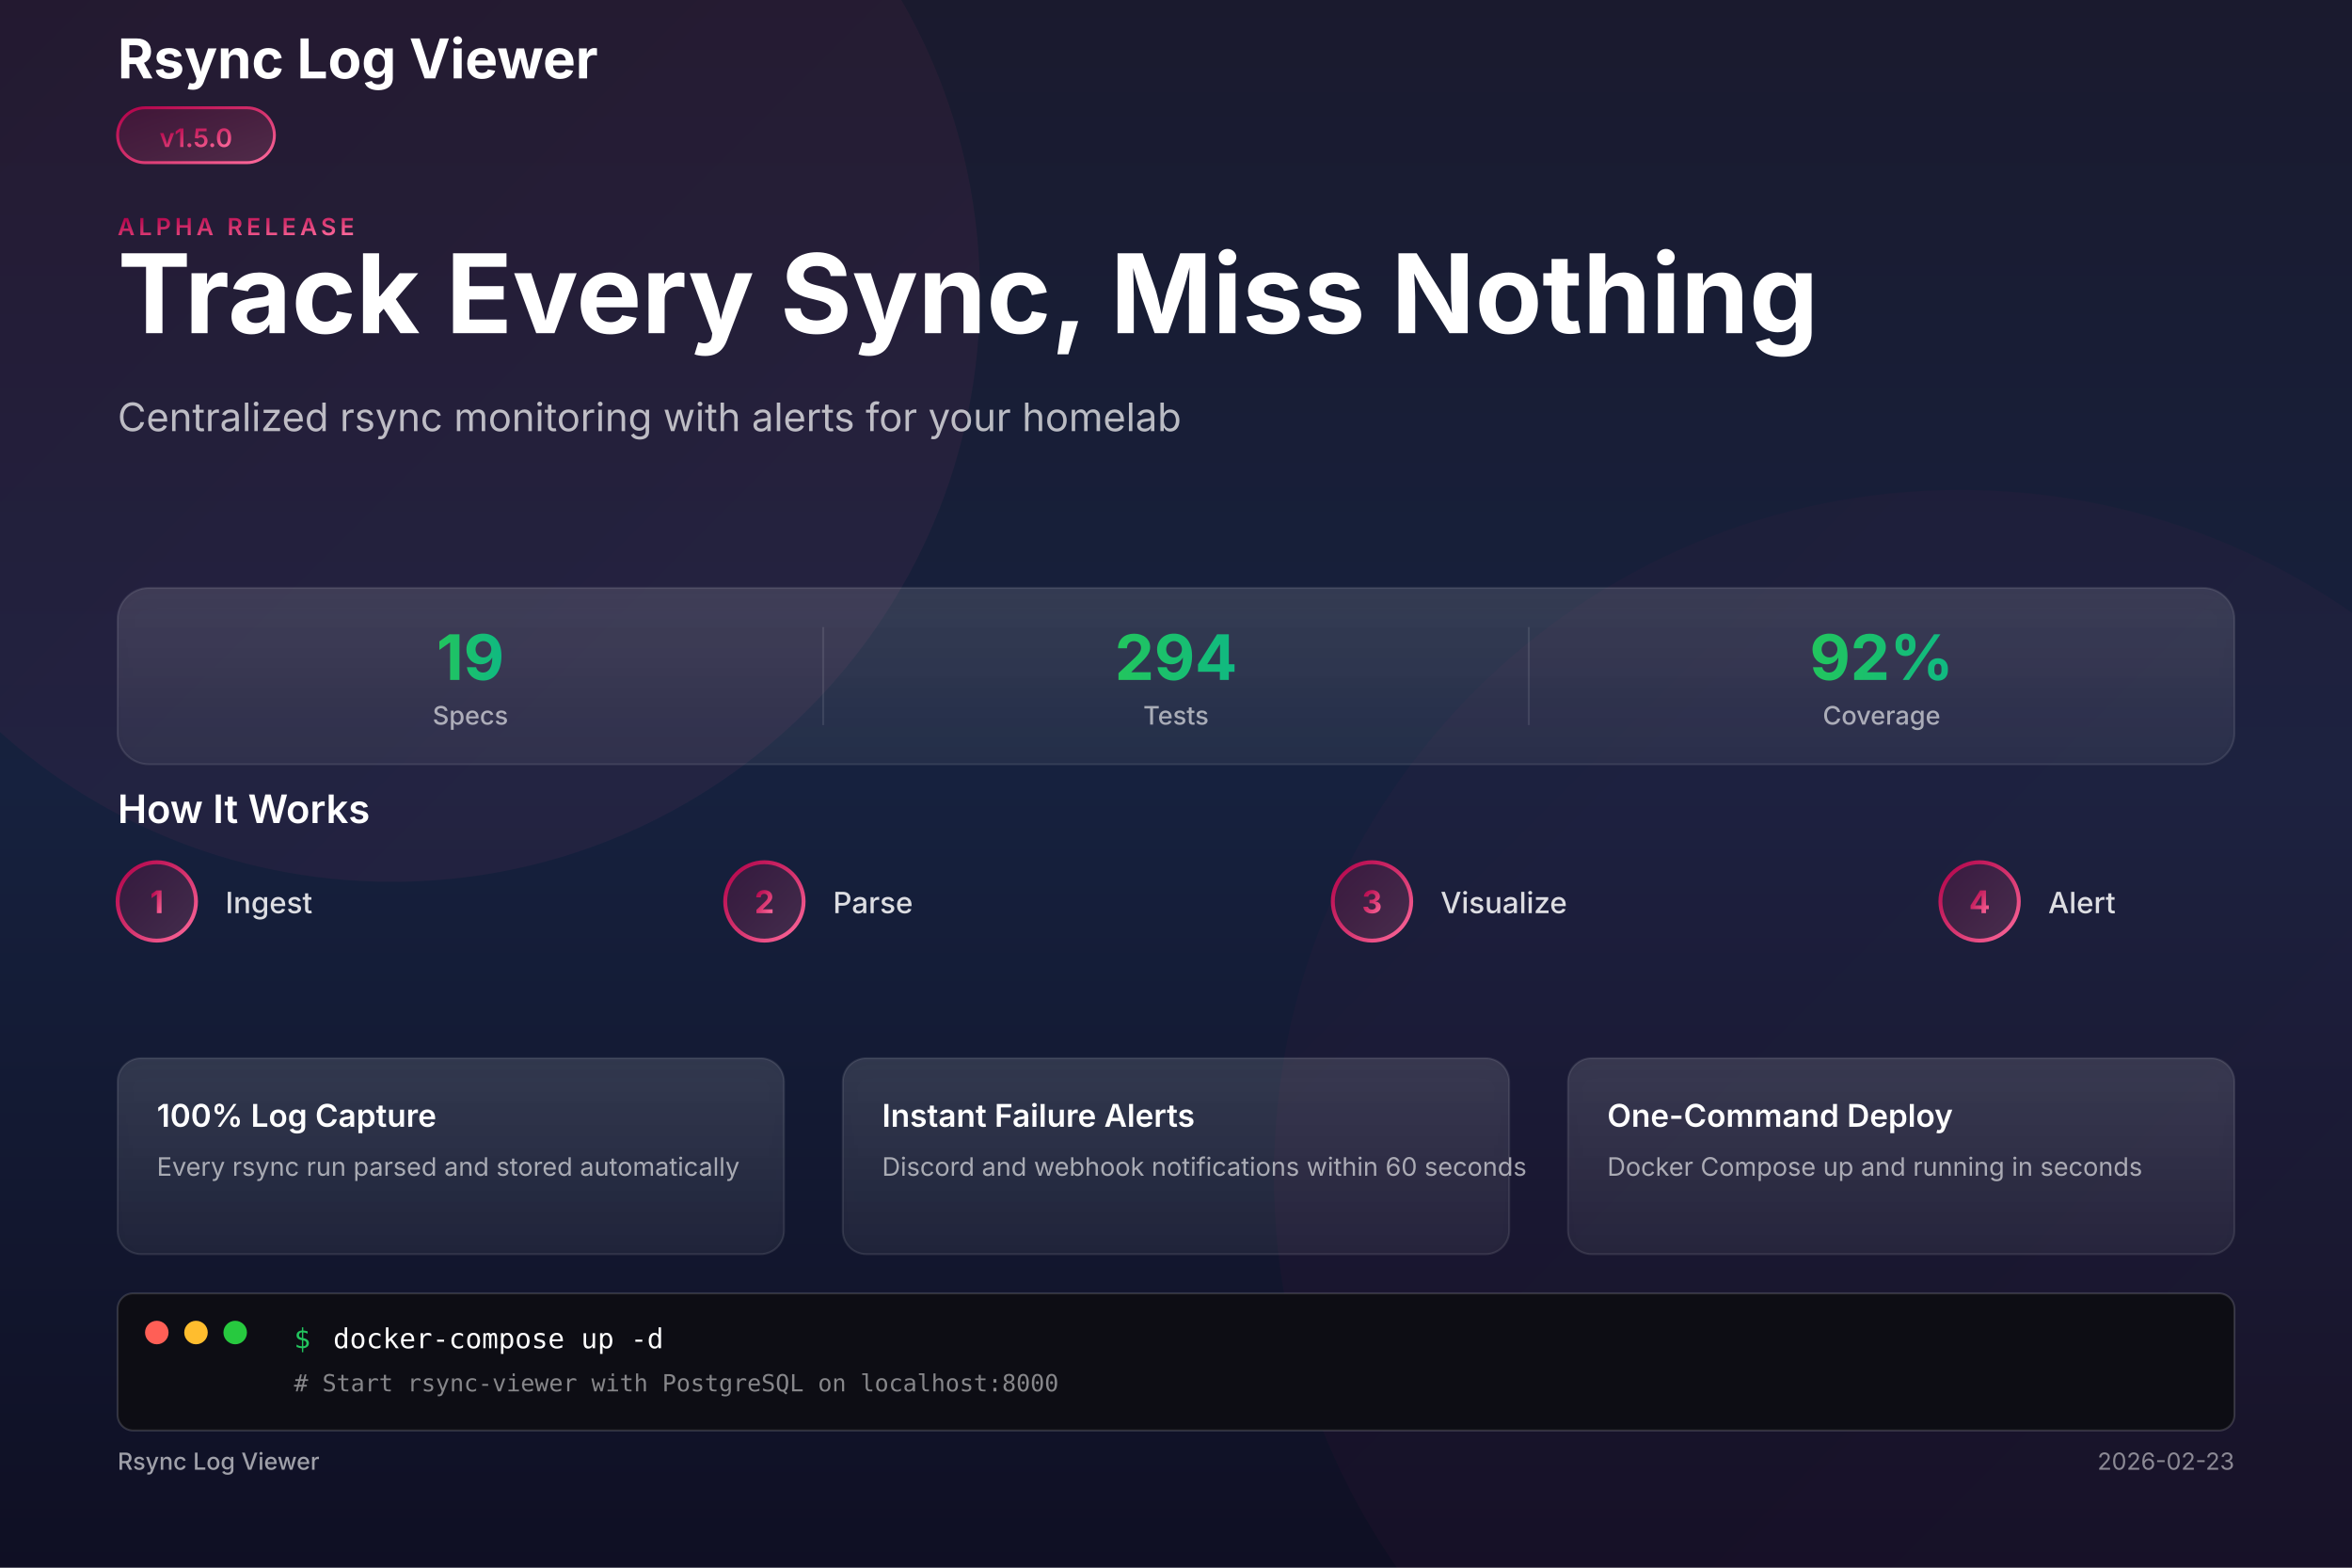
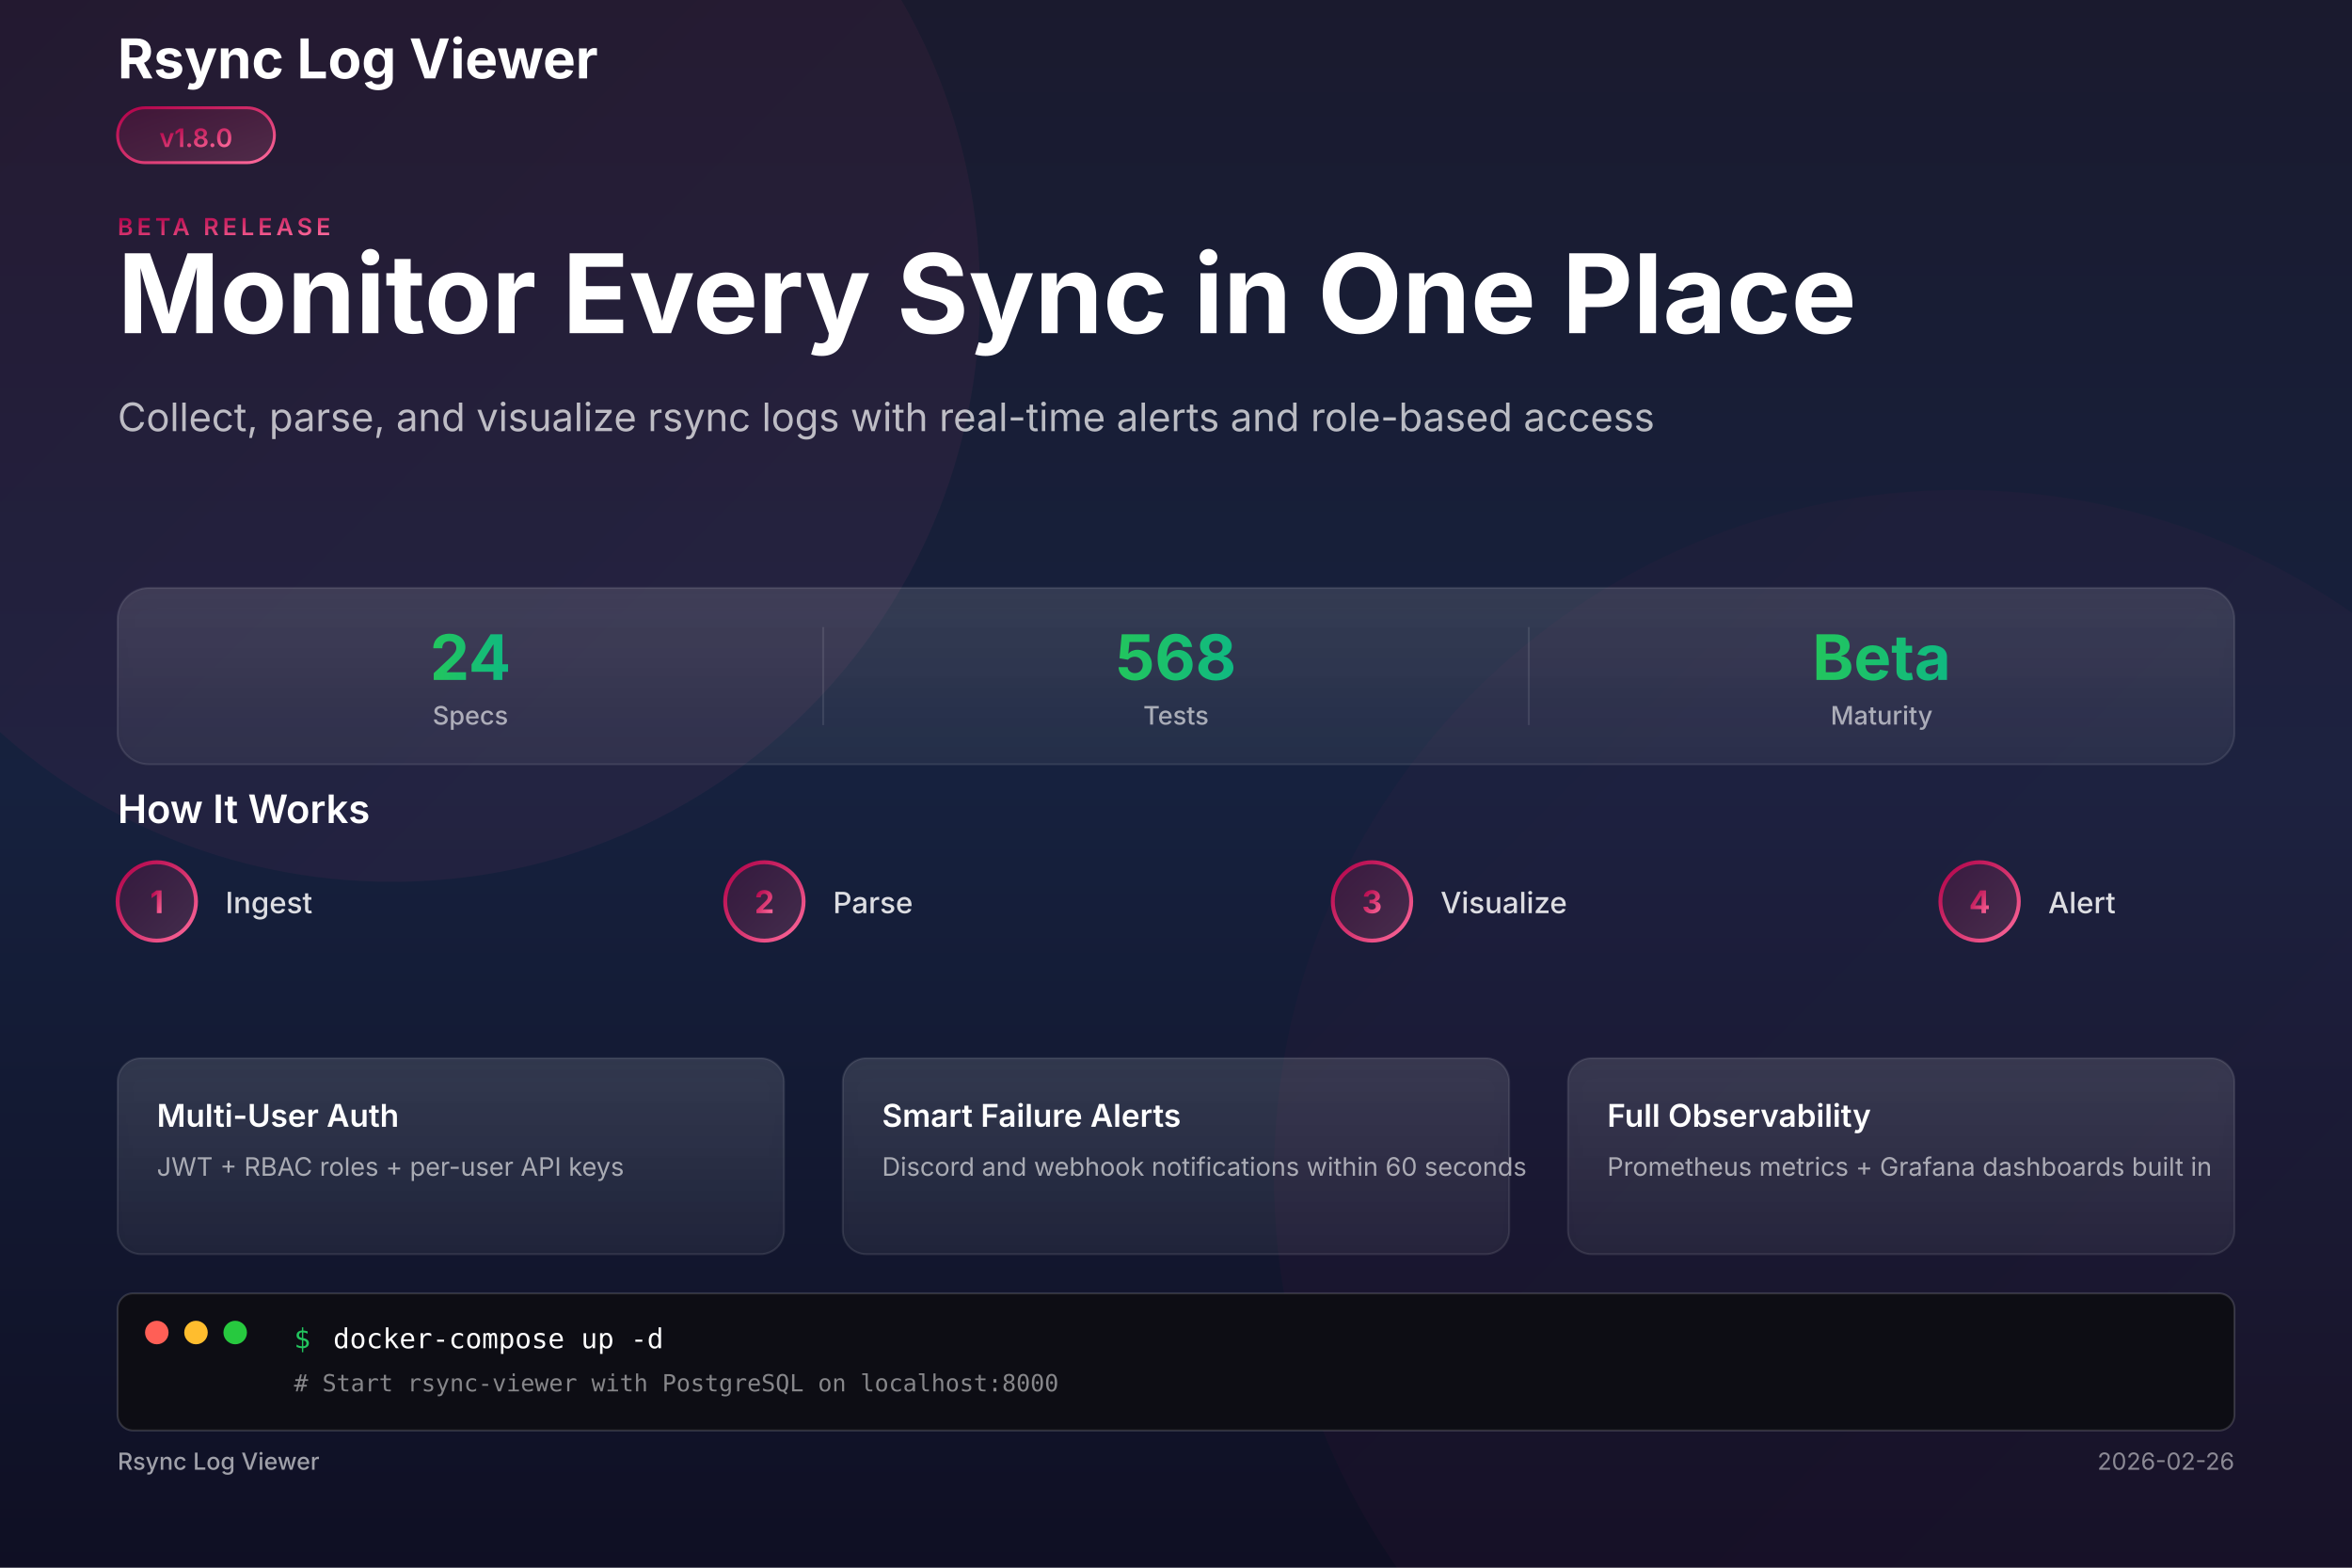
<svg xmlns="http://www.w3.org/2000/svg" viewBox="0 0 1200 800">
  <defs>
    <linearGradient id="heroGrad" x1="0%" y1="0%" x2="0%" y2="100%">
      <stop offset="0%" style="stop-color:#1a1a2e;stop-opacity:1" />
      <stop offset="50%" style="stop-color:#16213e;stop-opacity:1" />
      <stop offset="100%" style="stop-color:#0f0f23;stop-opacity:1" />
    </linearGradient>
    <linearGradient id="accentGrad" x1="0%" y1="0%" x2="100%" y2="100%">
      <stop offset="0%" style="stop-color:#b00149;stop-opacity:1" />
      <stop offset="50%" style="stop-color:#d4326d;stop-opacity:1" />
      <stop offset="100%" style="stop-color:#ff6b9d;stop-opacity:1" />
    </linearGradient>
    <linearGradient id="cardGrad" x1="0%" y1="0%" x2="0%" y2="100%">
      <stop offset="0%" style="stop-color:rgba(255,255,255,0.12);stop-opacity:1" />
      <stop offset="100%" style="stop-color:rgba(255,255,255,0.05);stop-opacity:1" />
    </linearGradient>
    <linearGradient id="metricGrad" x1="0%" y1="0%" x2="100%" y2="0%">
      <stop offset="0%" style="stop-color:#22c55e;stop-opacity:1" />
      <stop offset="100%" style="stop-color:#10b981;stop-opacity:1" />
    </linearGradient>
    <filter id="glass" x="-50%" y="-50%" width="200%" height="200%">
      <feGaussianBlur in="SourceAlpha" stdDeviation="4" />
      <feOffset dx="0" dy="4" result="offsetblur" />
      <feComponentTransfer>
        <feFuncA type="linear" slope="0.2" />
      </feComponentTransfer>
      <feMerge>
        <feMergeNode />
        <feMergeNode in="SourceGraphic" />
      </feMerge>
    </filter>
  </defs>
  <rect width="1200" height="800" fill="url(#heroGrad)" />
  <ellipse cx="200" cy="150" rx="300" ry="300" fill="url(#accentGrad)" opacity="0.06" />
  <ellipse cx="1000" cy="600" rx="350" ry="350" fill="url(#accentGrad)" opacity="0.04" />
  <g transform="translate(60, 40)">
    <text x="0" y="0" font-family="system-ui, -apple-system, sans-serif" font-size="28" font-weight="700" fill="#ffffff">Rsync Log Viewer</text>
    <rect x="0" y="15" width="80" height="28" rx="14" fill="url(#accentGrad)" opacity="0.2" />
    <rect x="0" y="15" width="80" height="28" rx="14" fill="none" stroke="url(#accentGrad)" stroke-width="1.5" />
-     <text x="40" y="35" font-family="system-ui, -apple-system, sans-serif" font-size="13" font-weight="600" fill="url(#accentGrad)" text-anchor="middle">v1.5.0</text>
+     <text x="40" y="35" font-family="system-ui, -apple-system, sans-serif" font-size="13" font-weight="600" fill="url(#accentGrad)" text-anchor="middle">v1.8.0</text>
  </g>
  <g transform="translate(60, 120)">
-     <text x="0" y="0" font-family="system-ui, -apple-system, sans-serif" font-size="12" font-weight="600" fill="url(#accentGrad)" letter-spacing="2" style="text-transform:uppercase">ALPHA RELEASE</text>
-     <text x="0" y="50" font-family="system-ui, -apple-system, sans-serif" font-size="56" font-weight="700" fill="#ffffff" style="line-height:1.1">Track Every Sync, Miss Nothing</text>
-     <text x="0" y="100" font-family="system-ui, -apple-system, sans-serif" font-size="20" font-weight="400" fill="rgba(255,255,255,0.7)">Centralized rsync monitoring with alerts for your homelab</text>
+     <text x="0" y="0" font-family="system-ui, -apple-system, sans-serif" font-size="12" font-weight="600" fill="url(#accentGrad)" letter-spacing="2" style="text-transform:uppercase">BETA RELEASE</text>
+     <text x="0" y="50" font-family="system-ui, -apple-system, sans-serif" font-size="56" font-weight="700" fill="#ffffff" style="line-height:1.1">Monitor Every Sync in One Place</text>
+     <text x="0" y="100" font-family="system-ui, -apple-system, sans-serif" font-size="20" font-weight="400" fill="rgba(255,255,255,0.7)">Collect, parse, and visualize rsync logs with real-time alerts and role-based access</text>
  </g>
  <g transform="translate(60, 300)">
    <rect x="0" y="0" width="1080" height="90" rx="16" fill="url(#cardGrad)" filter="url(#glass)" />
    <rect x="0" y="0" width="1080" height="90" rx="16" fill="none" stroke="rgba(255,255,255,0.1)" stroke-width="1" />
    <g transform="translate(180, 45)">
-       <text x="0" y="-10" font-family="system-ui, -apple-system, sans-serif" font-size="32" font-weight="700" fill="url(#metricGrad)" text-anchor="middle" dominant-baseline="middle">19</text>
+       <text x="0" y="-10" font-family="system-ui, -apple-system, sans-serif" font-size="32" font-weight="700" fill="url(#metricGrad)" text-anchor="middle" dominant-baseline="middle">24</text>
      <text x="0" y="20" font-family="system-ui, -apple-system, sans-serif" font-size="13" font-weight="500" fill="rgba(255,255,255,0.6)" text-anchor="middle" dominant-baseline="middle">Specs</text>
    </g>
    <line x1="360" y1="20" x2="360" y2="70" stroke="rgba(255,255,255,0.1)" stroke-width="1" />
    <g transform="translate(540, 45)">
-       <text x="0" y="-10" font-family="system-ui, -apple-system, sans-serif" font-size="32" font-weight="700" fill="url(#metricGrad)" text-anchor="middle" dominant-baseline="middle">294</text>
+       <text x="0" y="-10" font-family="system-ui, -apple-system, sans-serif" font-size="32" font-weight="700" fill="url(#metricGrad)" text-anchor="middle" dominant-baseline="middle">568</text>
      <text x="0" y="20" font-family="system-ui, -apple-system, sans-serif" font-size="13" font-weight="500" fill="rgba(255,255,255,0.6)" text-anchor="middle" dominant-baseline="middle">Tests</text>
    </g>
    <line x1="720" y1="20" x2="720" y2="70" stroke="rgba(255,255,255,0.1)" stroke-width="1" />
    <g transform="translate(900, 45)">
-       <text x="0" y="-10" font-family="system-ui, -apple-system, sans-serif" font-size="32" font-weight="700" fill="url(#metricGrad)" text-anchor="middle" dominant-baseline="middle">92%</text>
-       <text x="0" y="20" font-family="system-ui, -apple-system, sans-serif" font-size="13" font-weight="500" fill="rgba(255,255,255,0.6)" text-anchor="middle" dominant-baseline="middle">Coverage</text>
+       <text x="0" y="-10" font-family="system-ui, -apple-system, sans-serif" font-size="32" font-weight="700" fill="url(#metricGrad)" text-anchor="middle" dominant-baseline="middle">Beta</text>
+       <text x="0" y="20" font-family="system-ui, -apple-system, sans-serif" font-size="13" font-weight="500" fill="rgba(255,255,255,0.6)" text-anchor="middle" dominant-baseline="middle">Maturity</text>
    </g>
  </g>
  <g transform="translate(60, 420)">
    <text x="0" y="0" font-family="system-ui, -apple-system, sans-serif" font-size="20" font-weight="600" fill="#ffffff">How It Works</text>
    <g transform="translate(0, 40)">
      <circle cx="20" cy="0" r="20" fill="url(#accentGrad)" opacity="0.2" />
      <circle cx="20" cy="0" r="20" fill="none" stroke="url(#accentGrad)" stroke-width="2" />
      <text x="20" y="6" font-family="system-ui, -apple-system, sans-serif" font-size="16" font-weight="700" fill="url(#accentGrad)" text-anchor="middle">1</text>
      <text x="55" y="6" font-family="system-ui, -apple-system, sans-serif" font-size="15" font-weight="500" fill="rgba(255,255,255,0.85)">Ingest</text>
    </g>
    <path d="M 250 460 L 290 460" stroke="rgba(255,255,255,0.3)" stroke-width="2" fill="none" />
    <path d="M 285 455 L 290 460 L 285 465" stroke="rgba(255,255,255,0.3)" stroke-width="2" fill="none" />
    <g transform="translate(310, 40)">
      <circle cx="20" cy="0" r="20" fill="url(#accentGrad)" opacity="0.2" />
      <circle cx="20" cy="0" r="20" fill="none" stroke="url(#accentGrad)" stroke-width="2" />
      <text x="20" y="6" font-family="system-ui, -apple-system, sans-serif" font-size="16" font-weight="700" fill="url(#accentGrad)" text-anchor="middle">2</text>
      <text x="55" y="6" font-family="system-ui, -apple-system, sans-serif" font-size="15" font-weight="500" fill="rgba(255,255,255,0.85)">Parse</text>
    </g>
    <path d="M 560 460 L 600 460" stroke="rgba(255,255,255,0.3)" stroke-width="2" fill="none" />
    <path d="M 595 455 L 600 460 L 595 465" stroke="rgba(255,255,255,0.3)" stroke-width="2" fill="none" />
    <g transform="translate(620, 40)">
      <circle cx="20" cy="0" r="20" fill="url(#accentGrad)" opacity="0.2" />
      <circle cx="20" cy="0" r="20" fill="none" stroke="url(#accentGrad)" stroke-width="2" />
      <text x="20" y="6" font-family="system-ui, -apple-system, sans-serif" font-size="16" font-weight="700" fill="url(#accentGrad)" text-anchor="middle">3</text>
      <text x="55" y="6" font-family="system-ui, -apple-system, sans-serif" font-size="15" font-weight="500" fill="rgba(255,255,255,0.85)">Visualize</text>
    </g>
    <path d="M 870 460 L 910 460" stroke="rgba(255,255,255,0.3)" stroke-width="2" fill="none" />
    <path d="M 905 455 L 910 460 L 905 465" stroke="rgba(255,255,255,0.3)" stroke-width="2" fill="none" />
    <g transform="translate(930, 40)">
      <circle cx="20" cy="0" r="20" fill="url(#accentGrad)" opacity="0.2" />
      <circle cx="20" cy="0" r="20" fill="none" stroke="url(#accentGrad)" stroke-width="2" />
      <text x="20" y="6" font-family="system-ui, -apple-system, sans-serif" font-size="16" font-weight="700" fill="url(#accentGrad)" text-anchor="middle">4</text>
      <text x="55" y="6" font-family="system-ui, -apple-system, sans-serif" font-size="15" font-weight="500" fill="rgba(255,255,255,0.85)">Alert</text>
    </g>
  </g>
  <g transform="translate(60, 540)">
    <g>
      <rect x="0" y="0" width="340" height="100" rx="12" fill="url(#cardGrad)" filter="url(#glass)" />
      <rect x="0" y="0" width="340" height="100" rx="12" fill="none" stroke="rgba(255,255,255,0.1)" stroke-width="1" />
-       <text x="20" y="35" font-family="system-ui, -apple-system, sans-serif" font-size="16" font-weight="600" fill="#ffffff">100% Log Capture</text>
-       <text x="20" y="60" font-family="system-ui, -apple-system, sans-serif" font-size="13" font-weight="400" fill="rgba(255,255,255,0.6)">Every rsync run parsed and stored automatically</text>
+       <text x="20" y="35" font-family="system-ui, -apple-system, sans-serif" font-size="16" font-weight="600" fill="#ffffff">Multi-User Auth</text>
+       <text x="20" y="60" font-family="system-ui, -apple-system, sans-serif" font-size="13" font-weight="400" fill="rgba(255,255,255,0.6)">JWT + RBAC roles + per-user API keys</text>
    </g>
    <g transform="translate(370, 0)">
      <rect x="0" y="0" width="340" height="100" rx="12" fill="url(#cardGrad)" filter="url(#glass)" />
      <rect x="0" y="0" width="340" height="100" rx="12" fill="none" stroke="rgba(255,255,255,0.1)" stroke-width="1" />
-       <text x="20" y="35" font-family="system-ui, -apple-system, sans-serif" font-size="16" font-weight="600" fill="#ffffff">Instant Failure Alerts</text>
+       <text x="20" y="35" font-family="system-ui, -apple-system, sans-serif" font-size="16" font-weight="600" fill="#ffffff">Smart Failure Alerts</text>
      <text x="20" y="60" font-family="system-ui, -apple-system, sans-serif" font-size="13" font-weight="400" fill="rgba(255,255,255,0.6)">Discord and webhook notifications within 60 seconds</text>
    </g>
    <g transform="translate(740, 0)">
      <rect x="0" y="0" width="340" height="100" rx="12" fill="url(#cardGrad)" filter="url(#glass)" />
      <rect x="0" y="0" width="340" height="100" rx="12" fill="none" stroke="rgba(255,255,255,0.1)" stroke-width="1" />
-       <text x="20" y="35" font-family="system-ui, -apple-system, sans-serif" font-size="16" font-weight="600" fill="#ffffff">One-Command Deploy</text>
-       <text x="20" y="60" font-family="system-ui, -apple-system, sans-serif" font-size="13" font-weight="400" fill="rgba(255,255,255,0.6)">Docker Compose up and running in seconds</text>
+       <text x="20" y="35" font-family="system-ui, -apple-system, sans-serif" font-size="16" font-weight="600" fill="#ffffff">Full Observability</text>
+       <text x="20" y="60" font-family="system-ui, -apple-system, sans-serif" font-size="13" font-weight="400" fill="rgba(255,255,255,0.6)">Prometheus metrics + Grafana dashboards built in</text>
    </g>
  </g>
  <g transform="translate(60, 660)">
    <rect x="0" y="0" width="1080" height="70" rx="8" fill="#0d0d14" />
    <rect x="0" y="0" width="1080" height="70" rx="8" fill="none" stroke="rgba(255,255,255,0.15)" stroke-width="1" />
    <circle cx="20" cy="20" r="6" fill="#ff5f56" />
    <circle cx="40" cy="20" r="6" fill="#ffbd2e" />
    <circle cx="60" cy="20" r="6" fill="#27c93f" />
    <text x="90" y="28" font-family="Menlo, Monaco, Consolas, monospace" font-size="14" font-weight="400" fill="#22c55e">$</text>
    <text x="110" y="28" font-family="Menlo, Monaco, Consolas, monospace" font-size="14" font-weight="400" fill="#ffffff">docker-compose up -d</text>
    <text x="90" y="50" font-family="Menlo, Monaco, Consolas, monospace" font-size="12" font-weight="400" fill="rgba(255,255,255,0.5)"># Start rsync-viewer with PostgreSQL on localhost:8000</text>
  </g>
  <g transform="translate(60, 750)">
    <text x="0" y="0" font-family="system-ui, -apple-system, sans-serif" font-size="12" font-weight="500" fill="rgba(255,255,255,0.6)">Rsync Log Viewer</text>
-     <text x="1080" y="0" font-family="system-ui, -apple-system, sans-serif" font-size="12" font-weight="400" fill="rgba(255,255,255,0.5)" text-anchor="end">2026-02-23</text>
+     <text x="1080" y="0" font-family="system-ui, -apple-system, sans-serif" font-size="12" font-weight="400" fill="rgba(255,255,255,0.5)" text-anchor="end">2026-02-26</text>
  </g>
</svg>
